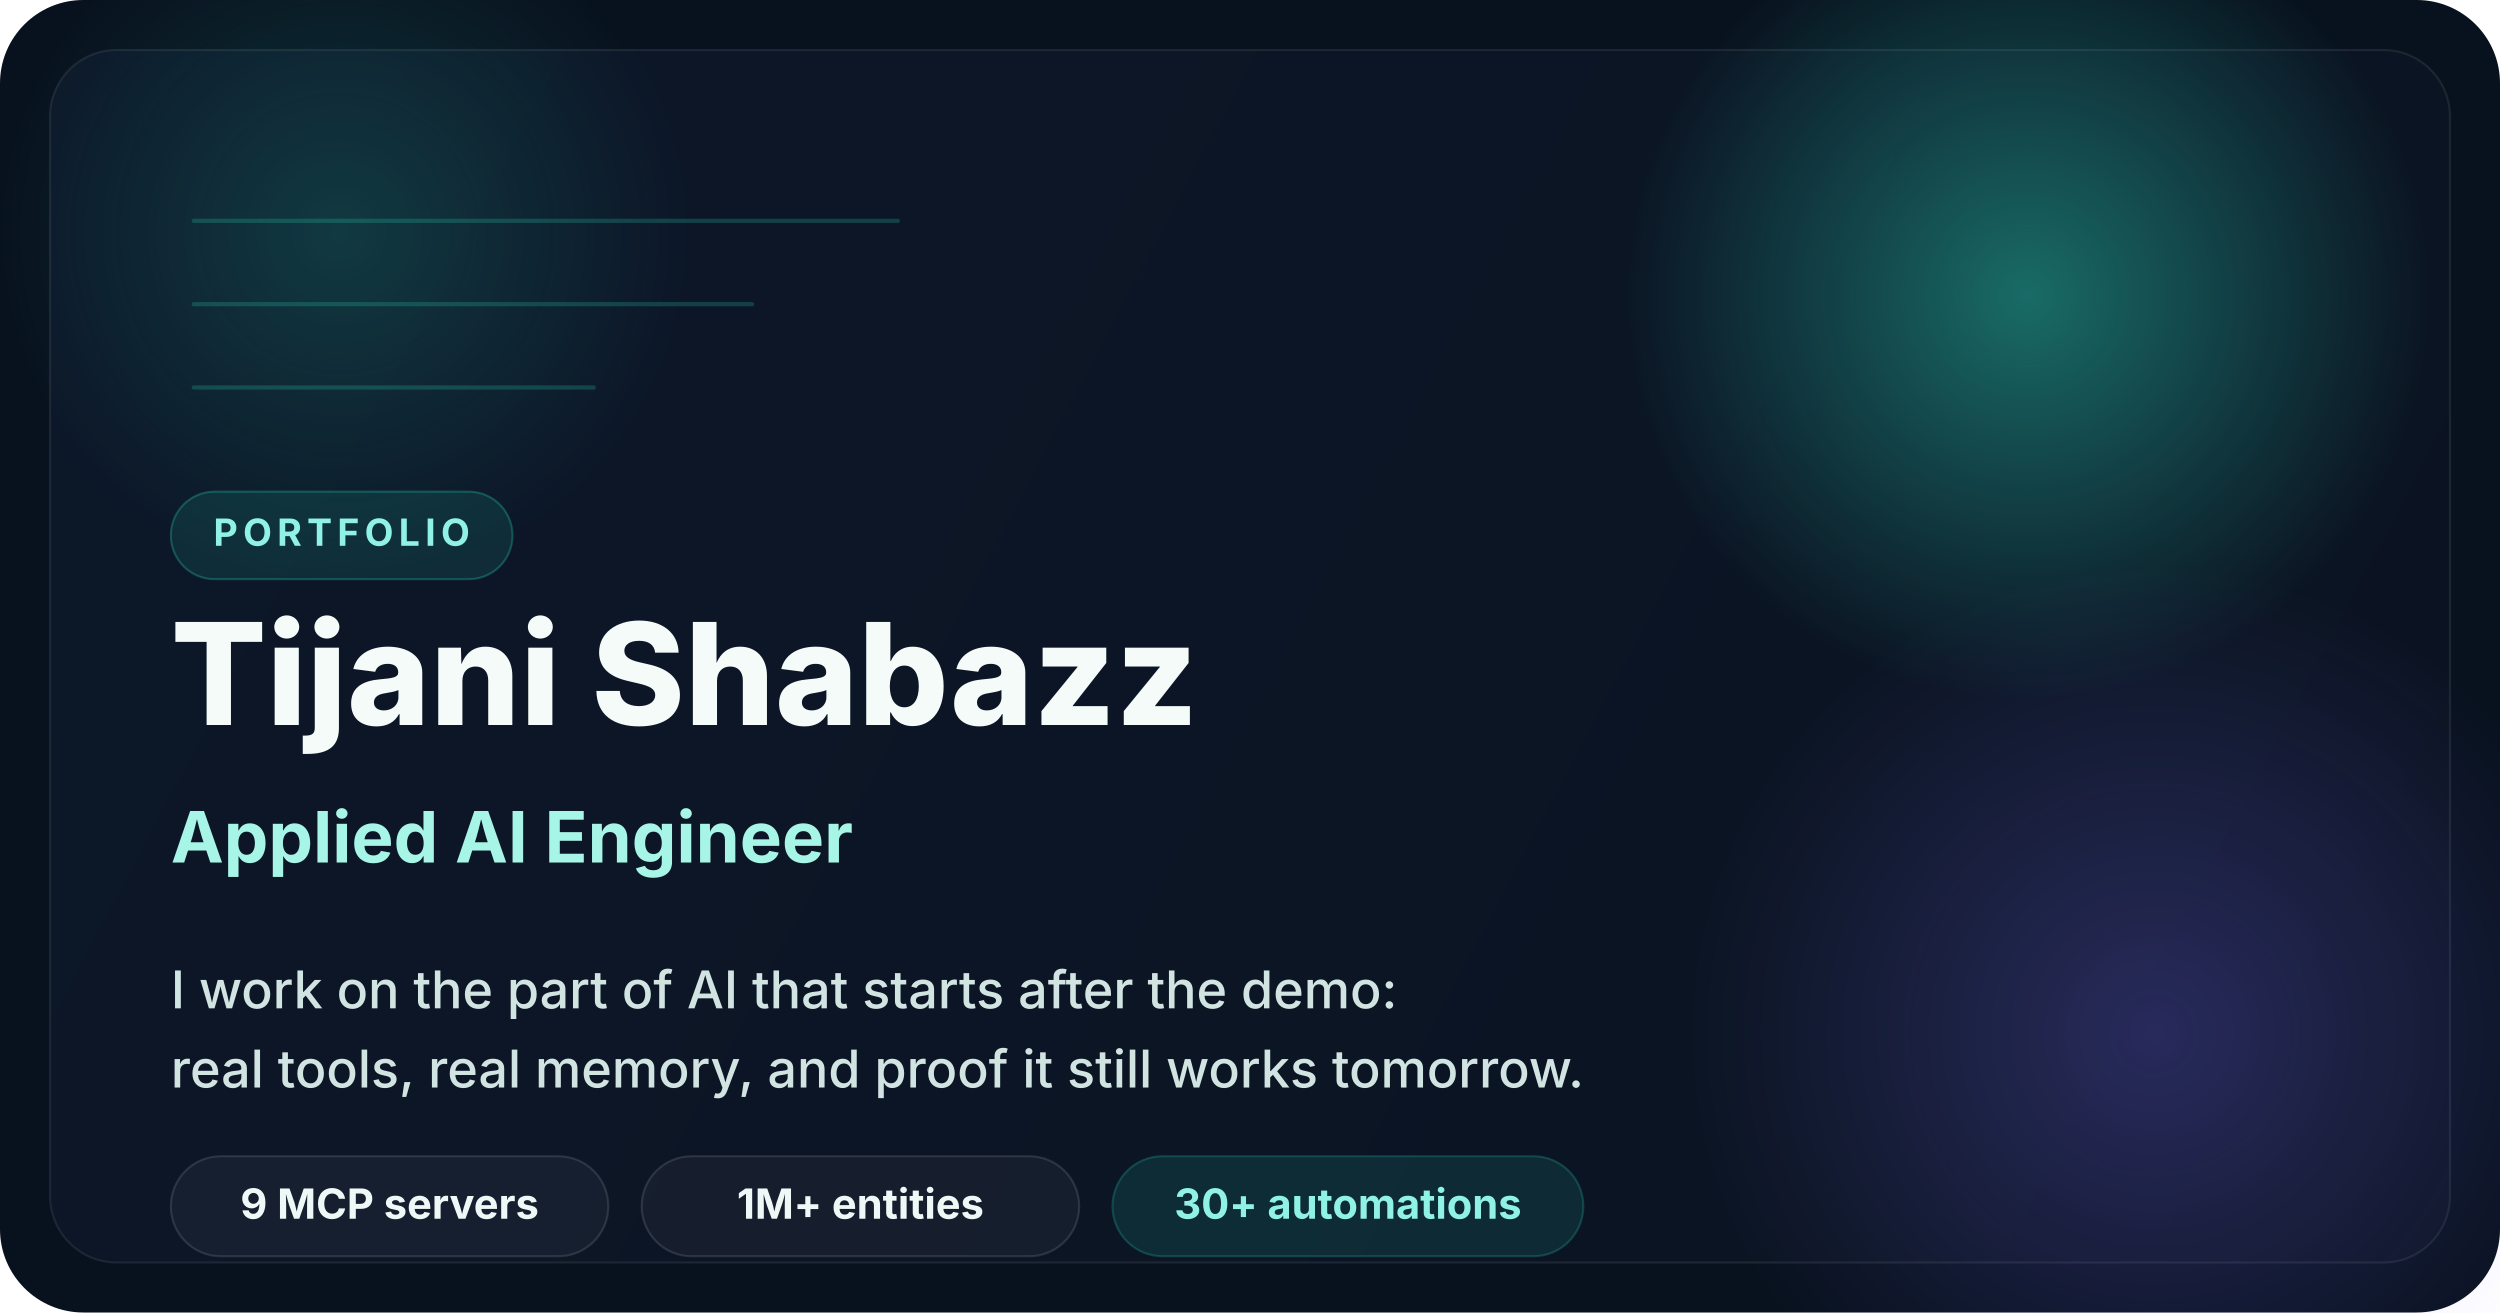
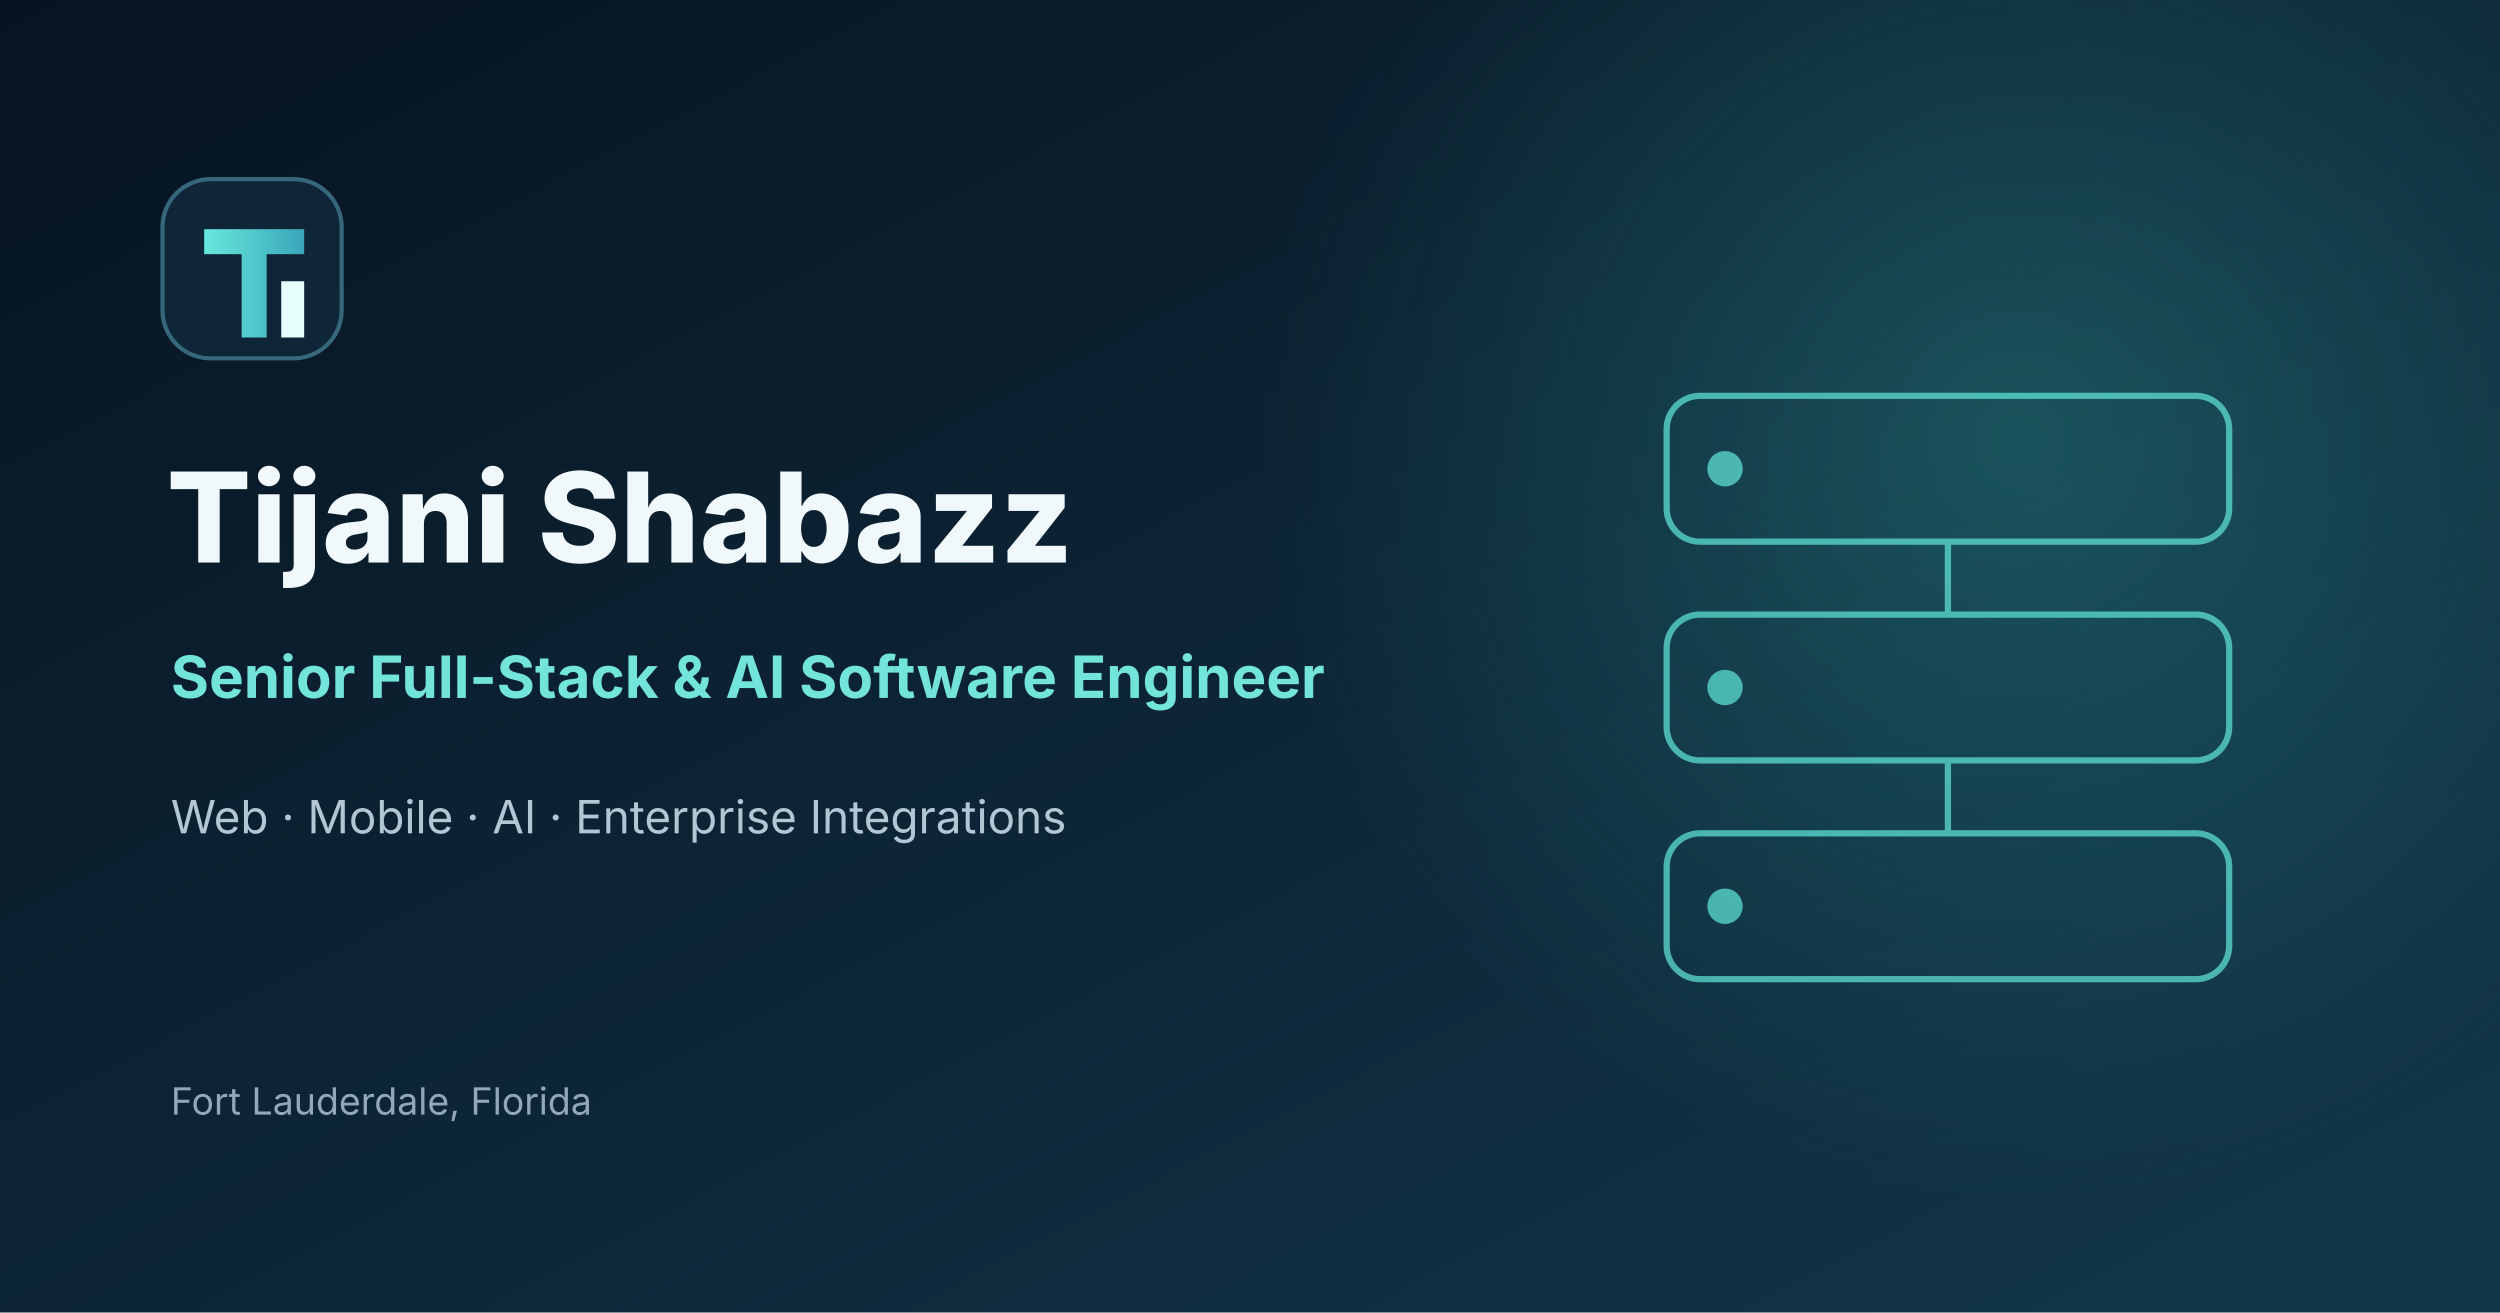
- <svg xmlns="http://www.w3.org/2000/svg" width="1200" height="630" viewBox="0 0 1200 630" fill="none">
-   <rect width="1200" height="630" rx="40" fill="#08111E" />
-   <rect x="24" y="24" width="1152" height="582" rx="32" fill="url(#bg)" stroke="rgba(255,255,255,0.08)" />
-   <circle cx="973" cy="142" r="194" fill="url(#orb1)" opacity="0.45" />
-   <circle cx="1034" cy="496" r="224" fill="url(#orb2)" opacity="0.26" />
-   <circle cx="163" cy="112" r="168" fill="url(#orb3)" opacity="0.18" />
-   <g opacity="0.22">
-     <path d="M93 106H431" stroke="#29D6B9" stroke-width="2" stroke-linecap="round" />
-     <path d="M93 146H361" stroke="#29D6B9" stroke-width="2" stroke-linecap="round" />
-     <path d="M93 186H285" stroke="#29D6B9" stroke-width="2" stroke-linecap="round" />
-   </g>
-   <rect x="82" y="236" width="164" height="42" rx="21" fill="rgba(41,214,185,0.12)" stroke="rgba(41,214,185,0.28)" />
-   <text x="164" y="262" text-anchor="middle" fill="#8FF2E4" font-family="Inter, Arial, sans-serif" font-size="18" font-weight="700" letter-spacing="0.14em">PORTFOLIO</text>
-   <text x="82" y="348" fill="#F4FBF9" font-family="Inter, Arial, sans-serif" font-size="68" font-weight="800">Tijani Shabazz</text>
-   <text x="82" y="414" fill="#A7F5E6" font-family="Inter, Arial, sans-serif" font-size="34" font-weight="700">Applied AI Engineer</text>
-   <text x="82" y="484" fill="#D2E4E2" font-family="Inter, Arial, sans-serif" font-size="25" font-weight="500">
-     I work on the part of AI that starts after the demo:
-   </text>
-   <text x="82" y="522" fill="#D2E4E2" font-family="Inter, Arial, sans-serif" font-size="25" font-weight="500">
-     real tools, real memory, and proof it still works tomorrow.
-   </text>
-   <g>
-     <rect x="82" y="555" width="210" height="48" rx="24" fill="rgba(255,255,255,0.04)" stroke="rgba(255,255,255,0.12)" />
-     <text x="187" y="585" text-anchor="middle" fill="#EEF8F6" font-family="Inter, Arial, sans-serif" font-size="20" font-weight="700">9 MCP servers</text>
-     <rect x="308" y="555" width="210" height="48" rx="24" fill="rgba(255,255,255,0.04)" stroke="rgba(255,255,255,0.12)" />
-     <text x="413" y="585" text-anchor="middle" fill="#EEF8F6" font-family="Inter, Arial, sans-serif" font-size="20" font-weight="700">1M+ entities</text>
-     <rect x="534" y="555" width="226" height="48" rx="24" fill="rgba(41,214,185,0.12)" stroke="rgba(41,214,185,0.22)" />
-     <text x="647" y="585" text-anchor="middle" fill="#8FF2E4" font-family="Inter, Arial, sans-serif" font-size="20" font-weight="700">30+ automations</text>
-   </g>
+ <svg xmlns="http://www.w3.org/2000/svg" width="1200" height="630" viewBox="0 0 1200 630">
  <defs>
-     <linearGradient id="bg" x1="88" y1="56" x2="1126" y2="606" gradientUnits="userSpaceOnUse">
-       <stop stop-color="#0C1728" />
-       <stop offset="1" stop-color="#0B1321" />
+     <linearGradient id="bg" x1="0" y1="0" x2="1" y2="1">
+       <stop stop-color="#071321" />
+       <stop offset="1" stop-color="#12374a" />
    </linearGradient>
-     <radialGradient id="orb1" cx="0" cy="0" r="1" gradientUnits="userSpaceOnUse" gradientTransform="translate(973 142) rotate(90) scale(194)">
-       <stop stop-color="#29D6B9" />
-       <stop offset="1" stop-color="#29D6B9" stop-opacity="0" />
-     </radialGradient>
-     <radialGradient id="orb2" cx="0" cy="0" r="1" gradientUnits="userSpaceOnUse" gradientTransform="translate(1034 496) rotate(90) scale(224)">
-       <stop stop-color="#7A6DFF" />
-       <stop offset="1" stop-color="#7A6DFF" stop-opacity="0" />
-     </radialGradient>
-     <radialGradient id="orb3" cx="0" cy="0" r="1" gradientUnits="userSpaceOnUse" gradientTransform="translate(163 112) rotate(90) scale(168)">
-       <stop stop-color="#29D6B9" />
-       <stop offset="1" stop-color="#29D6B9" stop-opacity="0" />
+     <linearGradient id="a" x1="0" y1="0" x2="1" y2="0">
+       <stop stop-color="#68e8dc" />
+       <stop offset="1" stop-color="#39a6b9" />
+     </linearGradient>
+     <radialGradient id="g">
+       <stop stop-color="#42d6c8" stop-opacity=".25" />
+       <stop offset="1" stop-color="#42d6c8" stop-opacity="0" />
    </radialGradient>
  </defs>
+   <rect width="1200" height="630" fill="url(#bg)" />
+   <circle cx="970" cy="210" r="370" fill="url(#g)" />
+   <g transform="translate(78 86)">
+     <rect width="86" height="86" rx="23" fill="#0e2637" stroke="#37677b" stroke-width="2" />
+     <path d="M20 24h48v12H50v40H38V36H20z" fill="url(#a)" />
+     <path d="M57 49h11v27H57z" fill="#e5fffb" />
+   </g>
+   <text x="80" y="270" fill="#f1f8fc" font-family="Inter,system-ui,sans-serif" font-size="60" font-weight="760">Tijani Shabazz</text>
+   <text x="82" y="335" fill="#72e4d9" font-family="Inter,system-ui,sans-serif" font-size="28" font-weight="650">Senior Full-Stack &amp; AI Software Engineer</text>
+   <text x="82" y="400" fill="#b3c6d4" font-family="Inter,system-ui,sans-serif" font-size="22">Web · Mobile · AI · Enterprise Integrations</text>
+   <text x="82" y="535" fill="#91a8b8" font-family="Inter,system-ui,sans-serif" font-size="18">Fort Lauderdale, Florida</text>
+   <g transform="translate(800 420)" fill="none" stroke="#5ad7ce" stroke-width="3" opacity=".78">
+     <rect x="0" y="-230" width="270" height="70" rx="16" />
+     <rect x="0" y="-125" width="270" height="70" rx="16" />
+     <rect x="0" y="-20" width="270" height="70" rx="16" />
+     <path d="M135 -160v35M135 -55v35" />
+     <circle cx="28" cy="-195" r="7" fill="#5ad7ce" />
+     <circle cx="28" cy="-90" r="7" fill="#5ad7ce" />
+     <circle cx="28" cy="15" r="7" fill="#5ad7ce" />
+   </g>
</svg>
